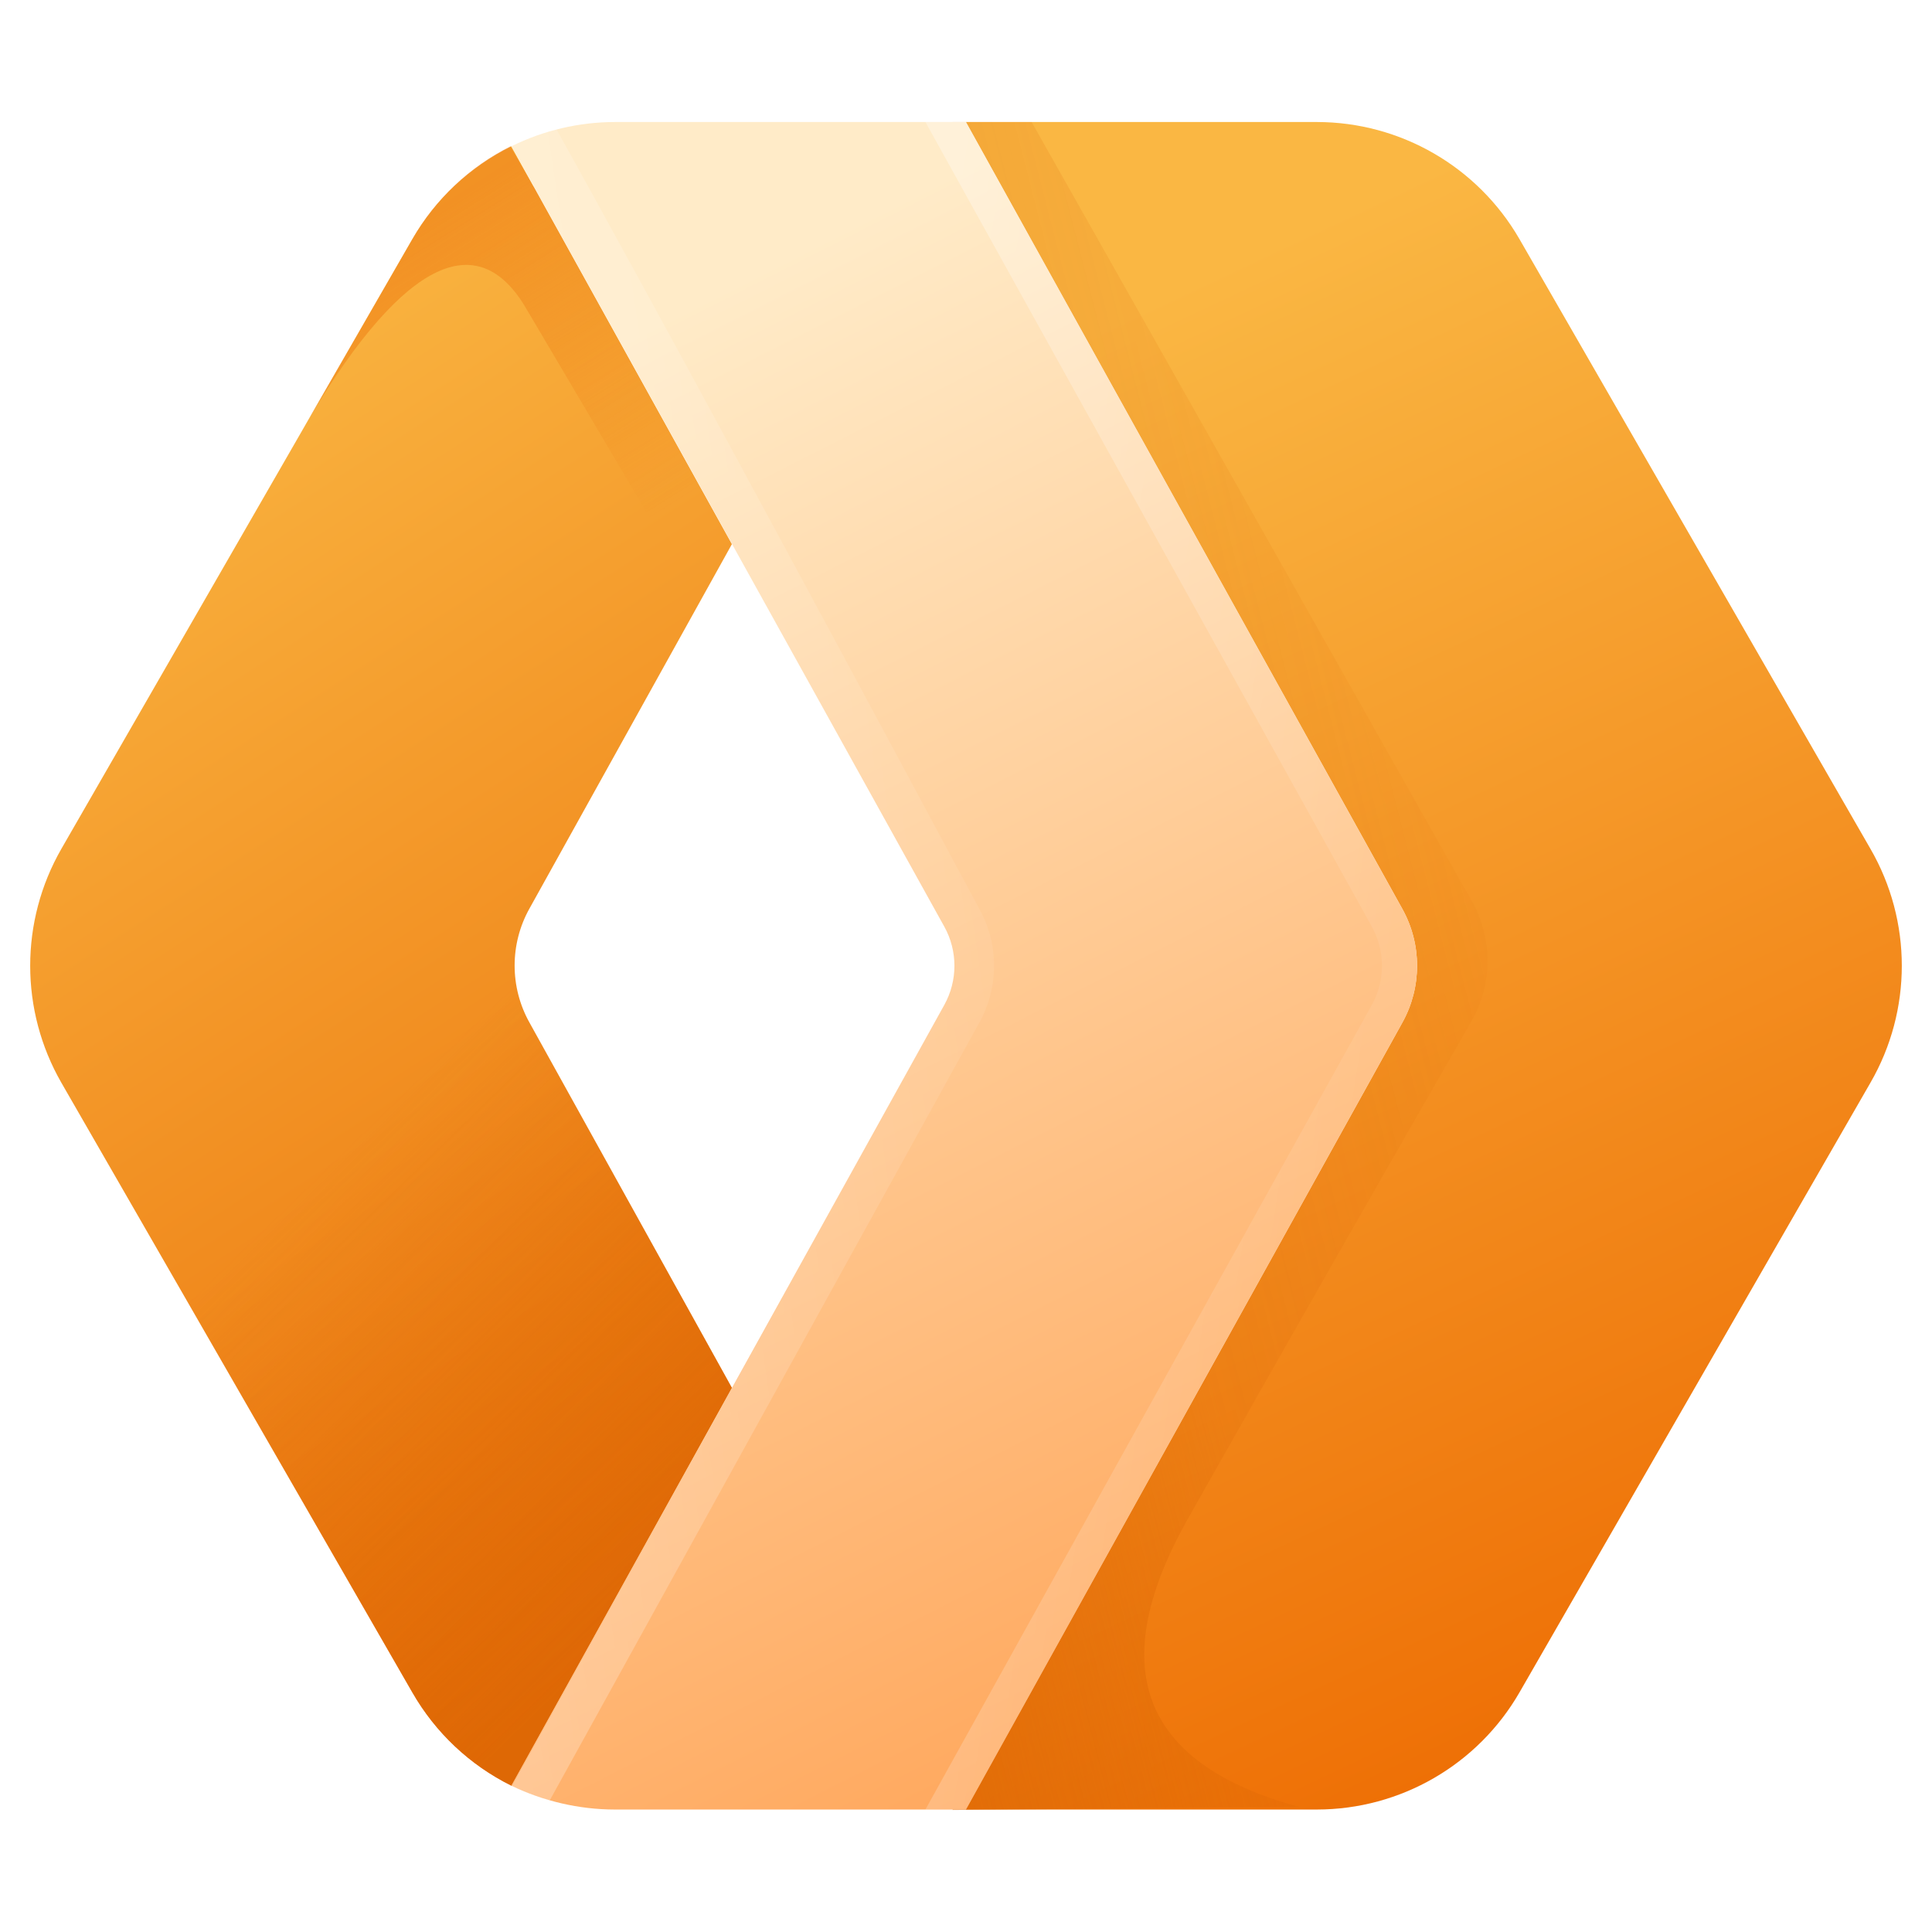
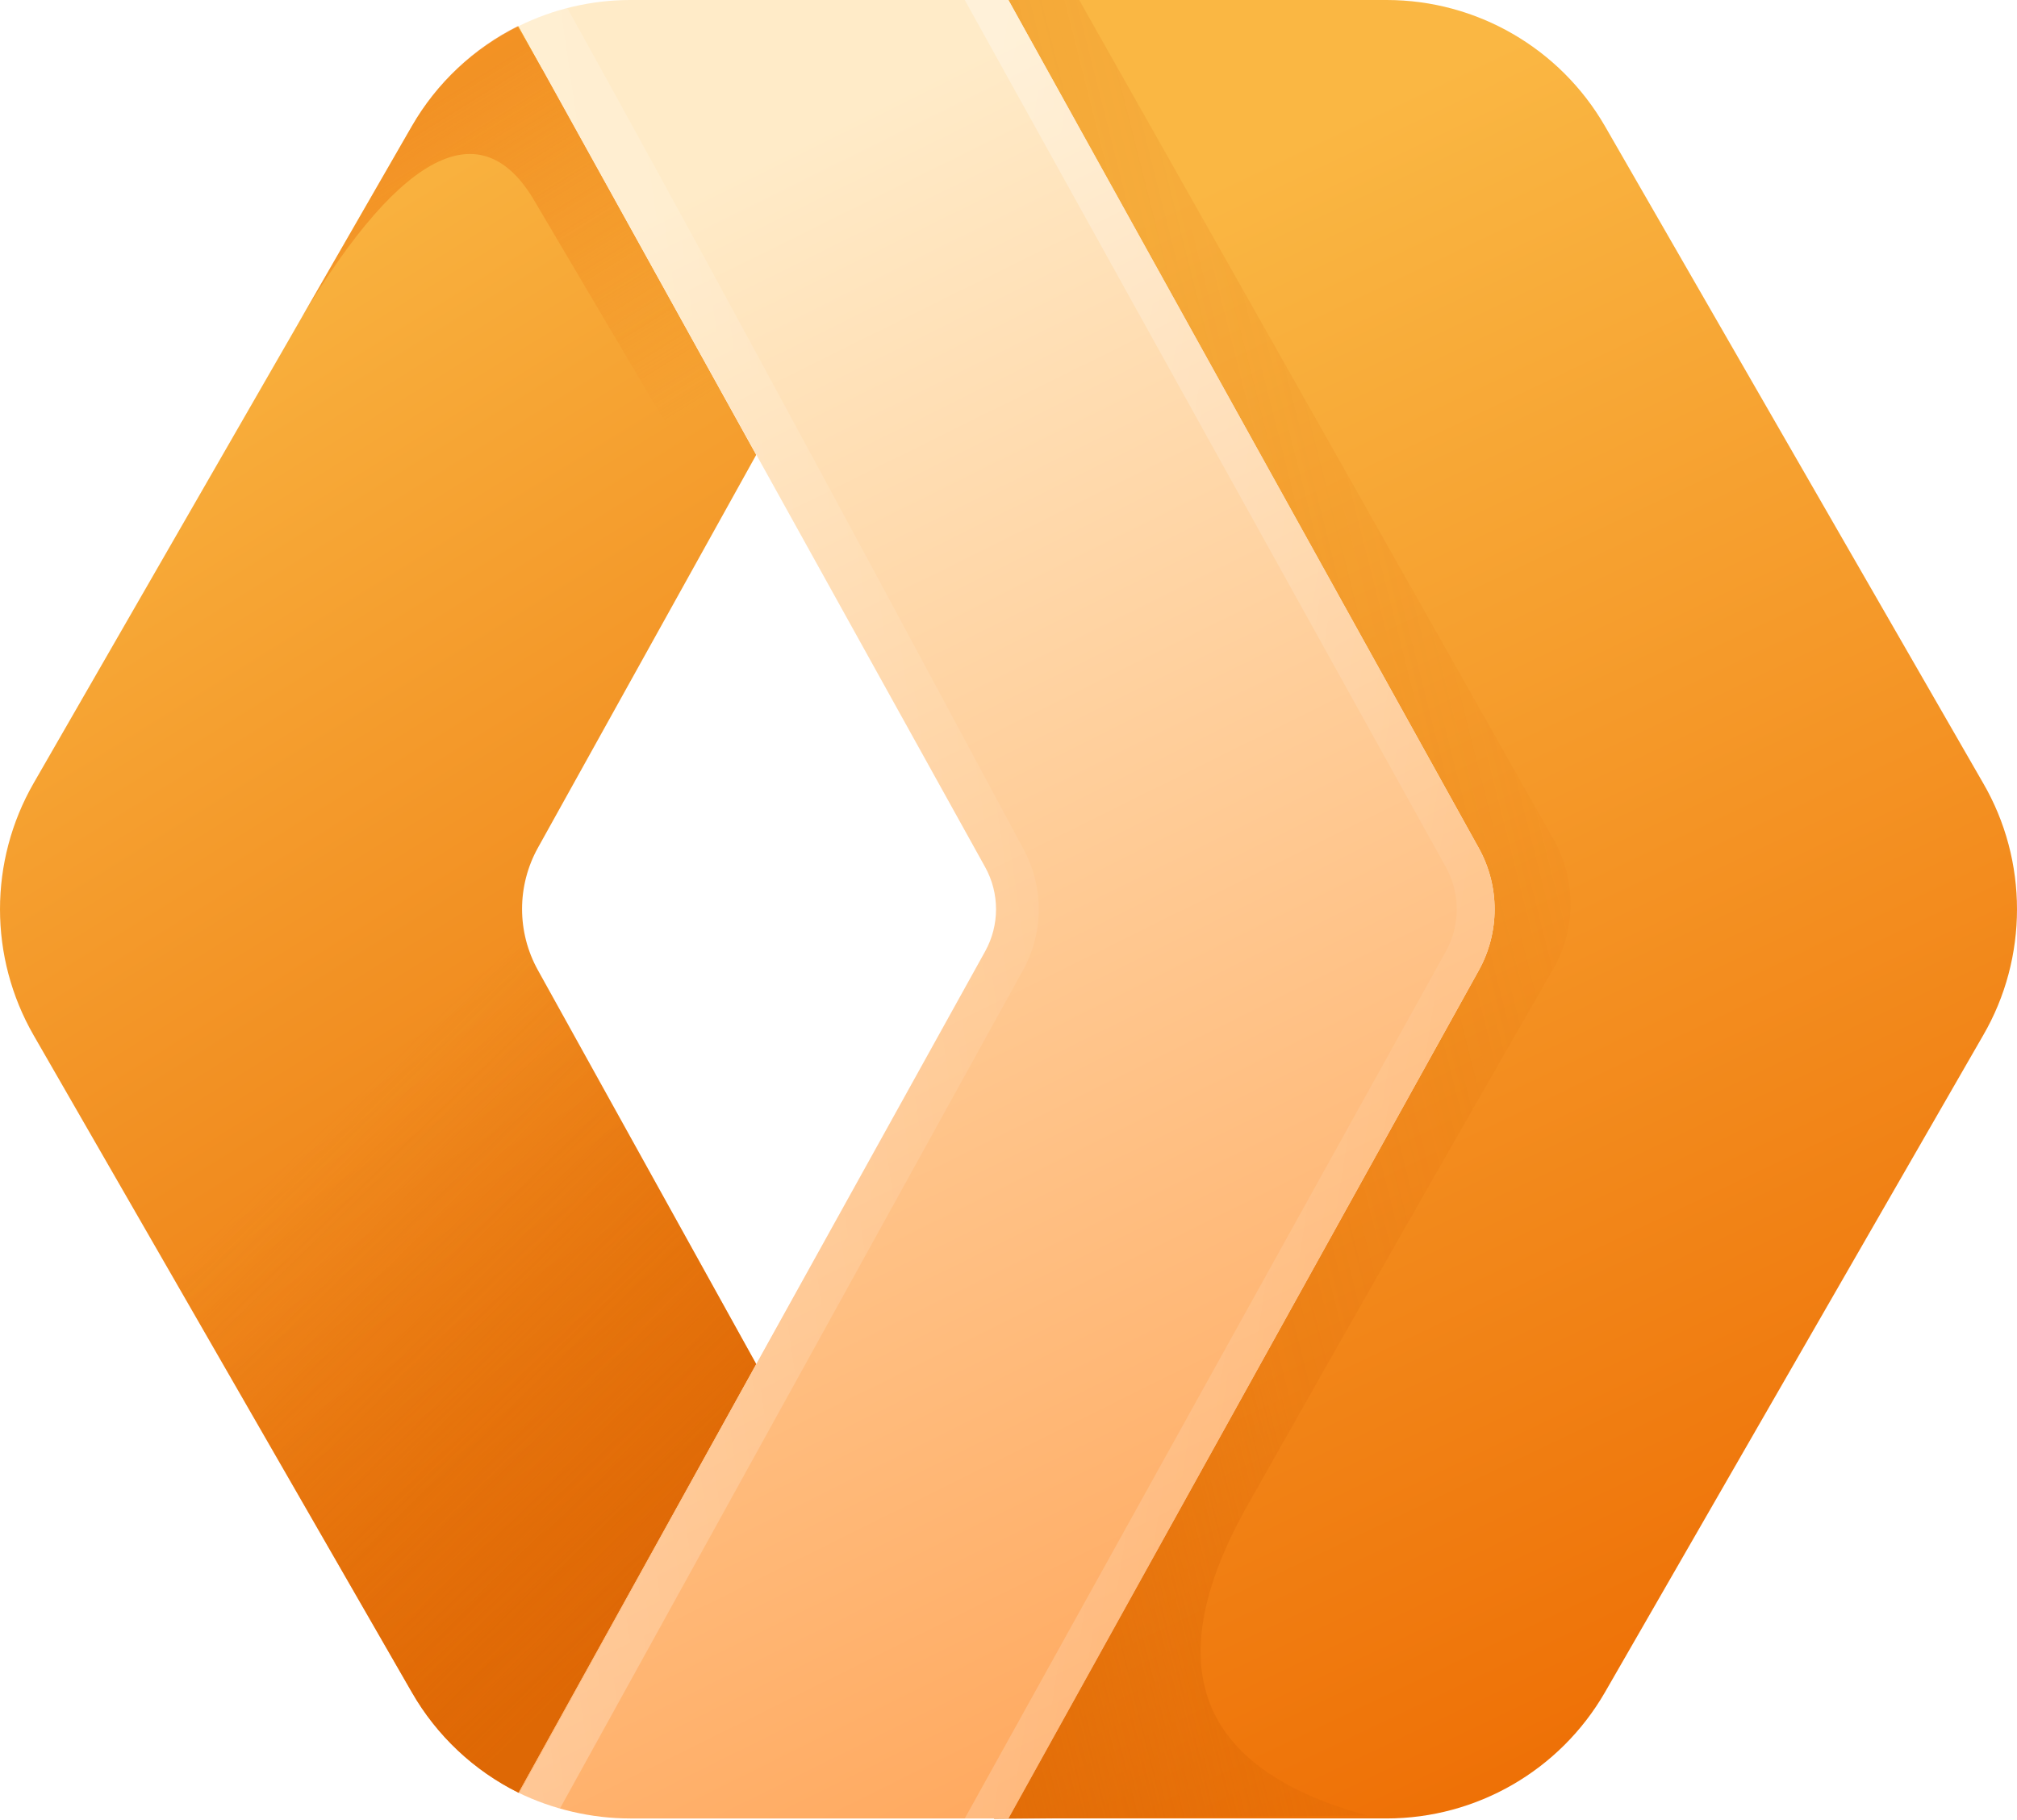
- <svg xmlns="http://www.w3.org/2000/svg" viewBox="0 0 128 128">
-   <linearGradient id="a" x1="-.556" x2="-.628" y1="128.705" y2="128.977" gradientTransform="matrix(155.9359 0 0 -364.3 119.128 47001.098)" gradientUnits="userSpaceOnUse">
-     <stop offset="0" stop-color="#eb6f07" />
-     <stop offset="1" stop-color="#fab743" />
-   </linearGradient>
-   <path fill="url(#a)" d="M33.882 9.694 48.491 36.05 35.075 60.199a7.75 7.75 0 0 0 0 7.543l13.416 24.209-14.609 26.356a15.501 15.501 0 0 1-6.559-6.172L4.068 71.737a15.563 15.563 0 0 1 0-15.503l23.255-40.398a15.501 15.501 0 0 1 6.559-6.142z" />
-   <linearGradient id="b" x1="-.594" x2="-.715" y1="129.358" y2="129.519" gradientTransform="matrix(149.7049 0 0 -194.8 131.59 25305.098)" gradientUnits="userSpaceOnUse">
-     <stop offset="0" stop-color="#d96504" />
-     <stop offset="1" stop-color="#d96504" stop-opacity="0" />
-   </linearGradient>
-   <path fill="url(#b)" d="M35.075 60.229a7.75 7.75 0 0 0 0 7.513l13.416 24.209-14.609 26.356a15.501 15.501 0 0 1-6.559-6.172L4.068 71.737c-1.848-3.19 8.497-7.006 31.007-11.478v-.03z" opacity=".7" />
-   <linearGradient id="c" x1="-2.234" x2="-2.109" y1="128.901" y2="128.689" gradientTransform="matrix(95.8 0 0 -101.1 239.4 13048.3)" gradientUnits="userSpaceOnUse">
-     <stop offset="0" stop-color="#eb6f07" />
-     <stop offset="1" stop-color="#eb720a" stop-opacity="0" />
-   </linearGradient>
-   <path fill="url(#c)" d="m35.373 12.347 13.118 23.702-2.176 3.786-11.568-19.587c-3.339-5.456-8.437-2.624-14.818 8.408l.954-1.64 6.44-11.18a15.51 15.51 0 0 1 6.499-6.142l1.521 2.653h.03z" opacity=".5" />
-   <linearGradient id="d" x1="-.847" x2="-.919" y1="128.688" y2="128.96" gradientTransform="matrix(207.975 0 0 -375 275.025 48376)" gradientUnits="userSpaceOnUse">
-     <stop offset="0" stop-color="#ee6f05" />
-     <stop offset="1" stop-color="#fab743" />
-   </linearGradient>
-   <path fill="url(#d)" d="m100.665 15.835 23.255 40.398a15.485 15.485 0 0 1 0 15.503l-23.255 40.398a15.504 15.504 0 0 1-13.416 7.752H63.994l28.92-52.145a7.75 7.75 0 0 0 0-7.513L63.994 8.084h23.255a15.502 15.502 0 0 1 13.416 7.751z" />
-   <linearGradient id="e" x1="-2.602" x2="-2.229" y1="128.679" y2="128.977" gradientTransform="matrix(118.9101 0 0 -375.1 361.09 48388.902)" gradientUnits="userSpaceOnUse">
-     <stop offset="0" stop-color="#d96504" stop-opacity=".8" />
-     <stop offset=".498" stop-color="#d96504" stop-opacity=".2" />
-     <stop offset="1" stop-color="#d96504" stop-opacity="0" />
-   </linearGradient>
-   <path fill="url(#e)" d="m86.057 119.708-22.957.208 27.787-52.413a8.053 8.053 0 0 0 0-7.573L63.1 8.084h5.247l29.158 51.608a8.048 8.048 0 0 1-.03 7.99 4670.283 4670.283 0 0 0-18.693 32.796c-5.665 9.957-3.22 16.367 7.275 19.23z" />
-   <linearGradient id="f" x1="-.561" x2="-.634" y1="128.688" y2="128.96" gradientTransform="matrix(201.2571 0 0 -375 180.743 48376)" gradientUnits="userSpaceOnUse">
-     <stop offset="0" stop-color="#ffa95f" />
-     <stop offset="1" stop-color="#ffebc8" />
-   </linearGradient>
-   <path fill="url(#f)" d="M40.739 119.886c-2.385 0-4.77-.566-6.857-1.58l28.681-51.727a5.353 5.353 0 0 0 0-5.188L33.882 9.694a15.492 15.492 0 0 1 6.857-1.61h23.255l28.92 52.145a7.75 7.75 0 0 1 0 7.513l-28.92 52.145H40.739z" />
-   <linearGradient id="g" x1="-2.816" x2="-2.552" y1="128.861" y2="128.719" gradientTransform="matrix(109.2571 0 0 -375 364.743 48376)" gradientUnits="userSpaceOnUse">
-     <stop offset="0" stop-color="#fff" stop-opacity=".5" />
-     <stop offset="1" stop-color="#fff" stop-opacity=".1" />
-   </linearGradient>
-   <path fill="url(#g)" d="M90.886 61.391 61.311 8.084h2.683l28.92 52.145a7.75 7.75 0 0 1 0 7.513l-28.92 52.145h-2.683l29.576-53.308a5.35 5.35 0 0 0-.001-5.188z" opacity=".6" />
-   <linearGradient id="h" x1="-2.34" x2="-2.001" y1="128.779" y2="128.952" gradientTransform="matrix(107.2571 0 0 -371.4 274.743 47913.2)" gradientUnits="userSpaceOnUse">
-     <stop offset="0" stop-color="#fff" stop-opacity=".5" />
-     <stop offset="1" stop-color="#fff" stop-opacity=".1" />
-   </linearGradient>
-   <path fill="url(#h)" d="M62.563 61.391 33.882 9.694c.894-.477 1.968-.835 2.981-1.133 6.321 11.359 15.652 28.592 28.025 51.668a7.75 7.75 0 0 1 0 7.513L36.416 119.29c-1.014-.298-1.55-.507-2.504-.954l28.622-51.727a5.353 5.353 0 0 0 0-5.188l.029-.03z" opacity=".6" />
+ <svg xmlns="http://www.w3.org/2000/svg" viewBox="0 0 256 231" width="256" height="231" preserveAspectRatio="xMidYMid">
+   <defs>
+     <linearGradient id="cloudflare_workers-a" x1="50%" x2="25.7%" y1="100%" y2="8.7%">
+       <stop offset="0%" stop-color="#EB6F07" />
+       <stop offset="100%" stop-color="#FAB743" />
+     </linearGradient>
+     <linearGradient id="cloudflare_workers-b" x1="81%" x2="40.5%" y1="83.7%" y2="29.5%">
+       <stop offset="0%" stop-color="#D96504" />
+       <stop offset="100%" stop-color="#D96504" stop-opacity="0" />
+     </linearGradient>
+     <linearGradient id="cloudflare_workers-c" x1="42%" x2="84%" y1="8.7%" y2="79.9%">
+       <stop offset="0%" stop-color="#EB6F07" />
+       <stop offset="100%" stop-color="#EB720A" stop-opacity="0" />
+     </linearGradient>
+     <linearGradient id="cloudflare_workers-d" x1="50%" x2="25.7%" y1="100%" y2="8.7%">
+       <stop offset="0%" stop-color="#EE6F05" />
+       <stop offset="100%" stop-color="#FAB743" />
+     </linearGradient>
+     <linearGradient id="cloudflare_workers-e" x1="-33.2%" x2="91.7%" y1="100%" y2="0%">
+       <stop offset="0%" stop-color="#D96504" stop-opacity=".8" />
+       <stop offset="49.8%" stop-color="#D96504" stop-opacity=".2" />
+       <stop offset="100%" stop-color="#D96504" stop-opacity="0" />
+     </linearGradient>
+     <linearGradient id="cloudflare_workers-f" x1="50%" x2="25.7%" y1="100%" y2="8.7%">
+       <stop offset="0%" stop-color="#FFA95F" />
+       <stop offset="100%" stop-color="#FFEBC8" />
+     </linearGradient>
+     <linearGradient id="cloudflare_workers-g" x1="8.1%" x2="96.5%" y1="1.1%" y2="48.8%">
+       <stop offset="0%" stop-color="#FFF" stop-opacity=".5" />
+       <stop offset="100%" stop-color="#FFF" stop-opacity=".1" />
+     </linearGradient>
+     <linearGradient id="cloudflare_workers-h" x1="-13.7%" x2="100%" y1="104.2%" y2="46.2%">
+       <stop offset="0%" stop-color="#FFF" stop-opacity=".5" />
+       <stop offset="100%" stop-color="#FFF" stop-opacity=".1" />
+     </linearGradient>
+   </defs>
+   <path fill="url(#cloudflare_workers-a)" d="m65.82 3.324 30.161 54.411-27.698 49.857a16.003 16.003 0 0 0 0 15.573l27.698 49.98-30.16 54.411a32.007 32.007 0 0 1-13.542-12.74L4.27 131.412a32.13 32.13 0 0 1 0-32.007l48.01-83.403a32.007 32.007 0 0 1 13.542-12.68Z" />
+   <path fill="url(#cloudflare_workers-b)" d="M68.283 107.654a16.003 16.003 0 0 0 0 15.51l27.698 49.98-30.16 54.412a32.007 32.007 0 0 1-13.542-12.74L4.27 131.412c-3.816-6.586 17.542-14.465 64.014-23.698v-.061Z" opacity=".7" />
+   <path fill="url(#cloudflare_workers-c)" d="m68.898 8.802 27.083 48.933-4.493 7.818-23.882-40.44c-6.894-11.264-17.42-5.416-30.591 17.358l1.97-3.386 13.294-23.082a32.007 32.007 0 0 1 13.419-12.68l3.139 5.479h.061Z" opacity=".5" />
+   <path fill="url(#cloudflare_workers-d)" d="m203.696 16.003 48.01 83.403c5.725 9.848 5.725 22.159 0 32.007l-48.01 83.402a32.007 32.007 0 0 1-27.698 16.004h-48.01l59.705-107.654a16.003 16.003 0 0 0 0-15.511L127.988 0h48.01a32.007 32.007 0 0 1 27.698 16.003Z" />
+   <path fill="url(#cloudflare_workers-e)" d="m173.536 230.45-47.395.43 57.367-108.208a16.619 16.619 0 0 0 0-15.634L126.14 0h10.834l60.197 106.546a16.619 16.619 0 0 1-.062 16.496 9616.838 9616.838 0 0 0-38.592 67.707c-11.695 20.558-6.648 33.791 15.018 39.7Z" />
+   <path fill="url(#cloudflare_workers-f)" d="M79.978 230.819c-4.924 0-9.849-1.17-14.157-3.263l59.212-106.792a11.045 11.045 0 0 0 0-10.71L65.821 3.324A32.007 32.007 0 0 1 79.978 0h48.01l59.705 107.654a16.003 16.003 0 0 1 0 15.51L127.988 230.82h-48.01Z" />
+   <path fill="url(#cloudflare_workers-g)" d="M183.508 110.054 122.448 0h5.54l59.705 107.654a16.003 16.003 0 0 1 0 15.51L127.988 230.82h-5.54l61.06-110.055a11.045 11.045 0 0 0 0-10.71Z" opacity=".6" />
+   <path fill="url(#cloudflare_workers-h)" d="M125.033 110.054 65.821 3.324c1.846-.985 4.062-1.724 6.155-2.34 13.049 23.452 32.315 59.029 57.859 106.67a16.003 16.003 0 0 1 0 15.51L71.053 229.589c-2.093-.616-3.201-1.047-5.17-1.97l59.089-106.792a11.045 11.045 0 0 0 0-10.71l.061-.062Z" opacity=".6" />
</svg>
